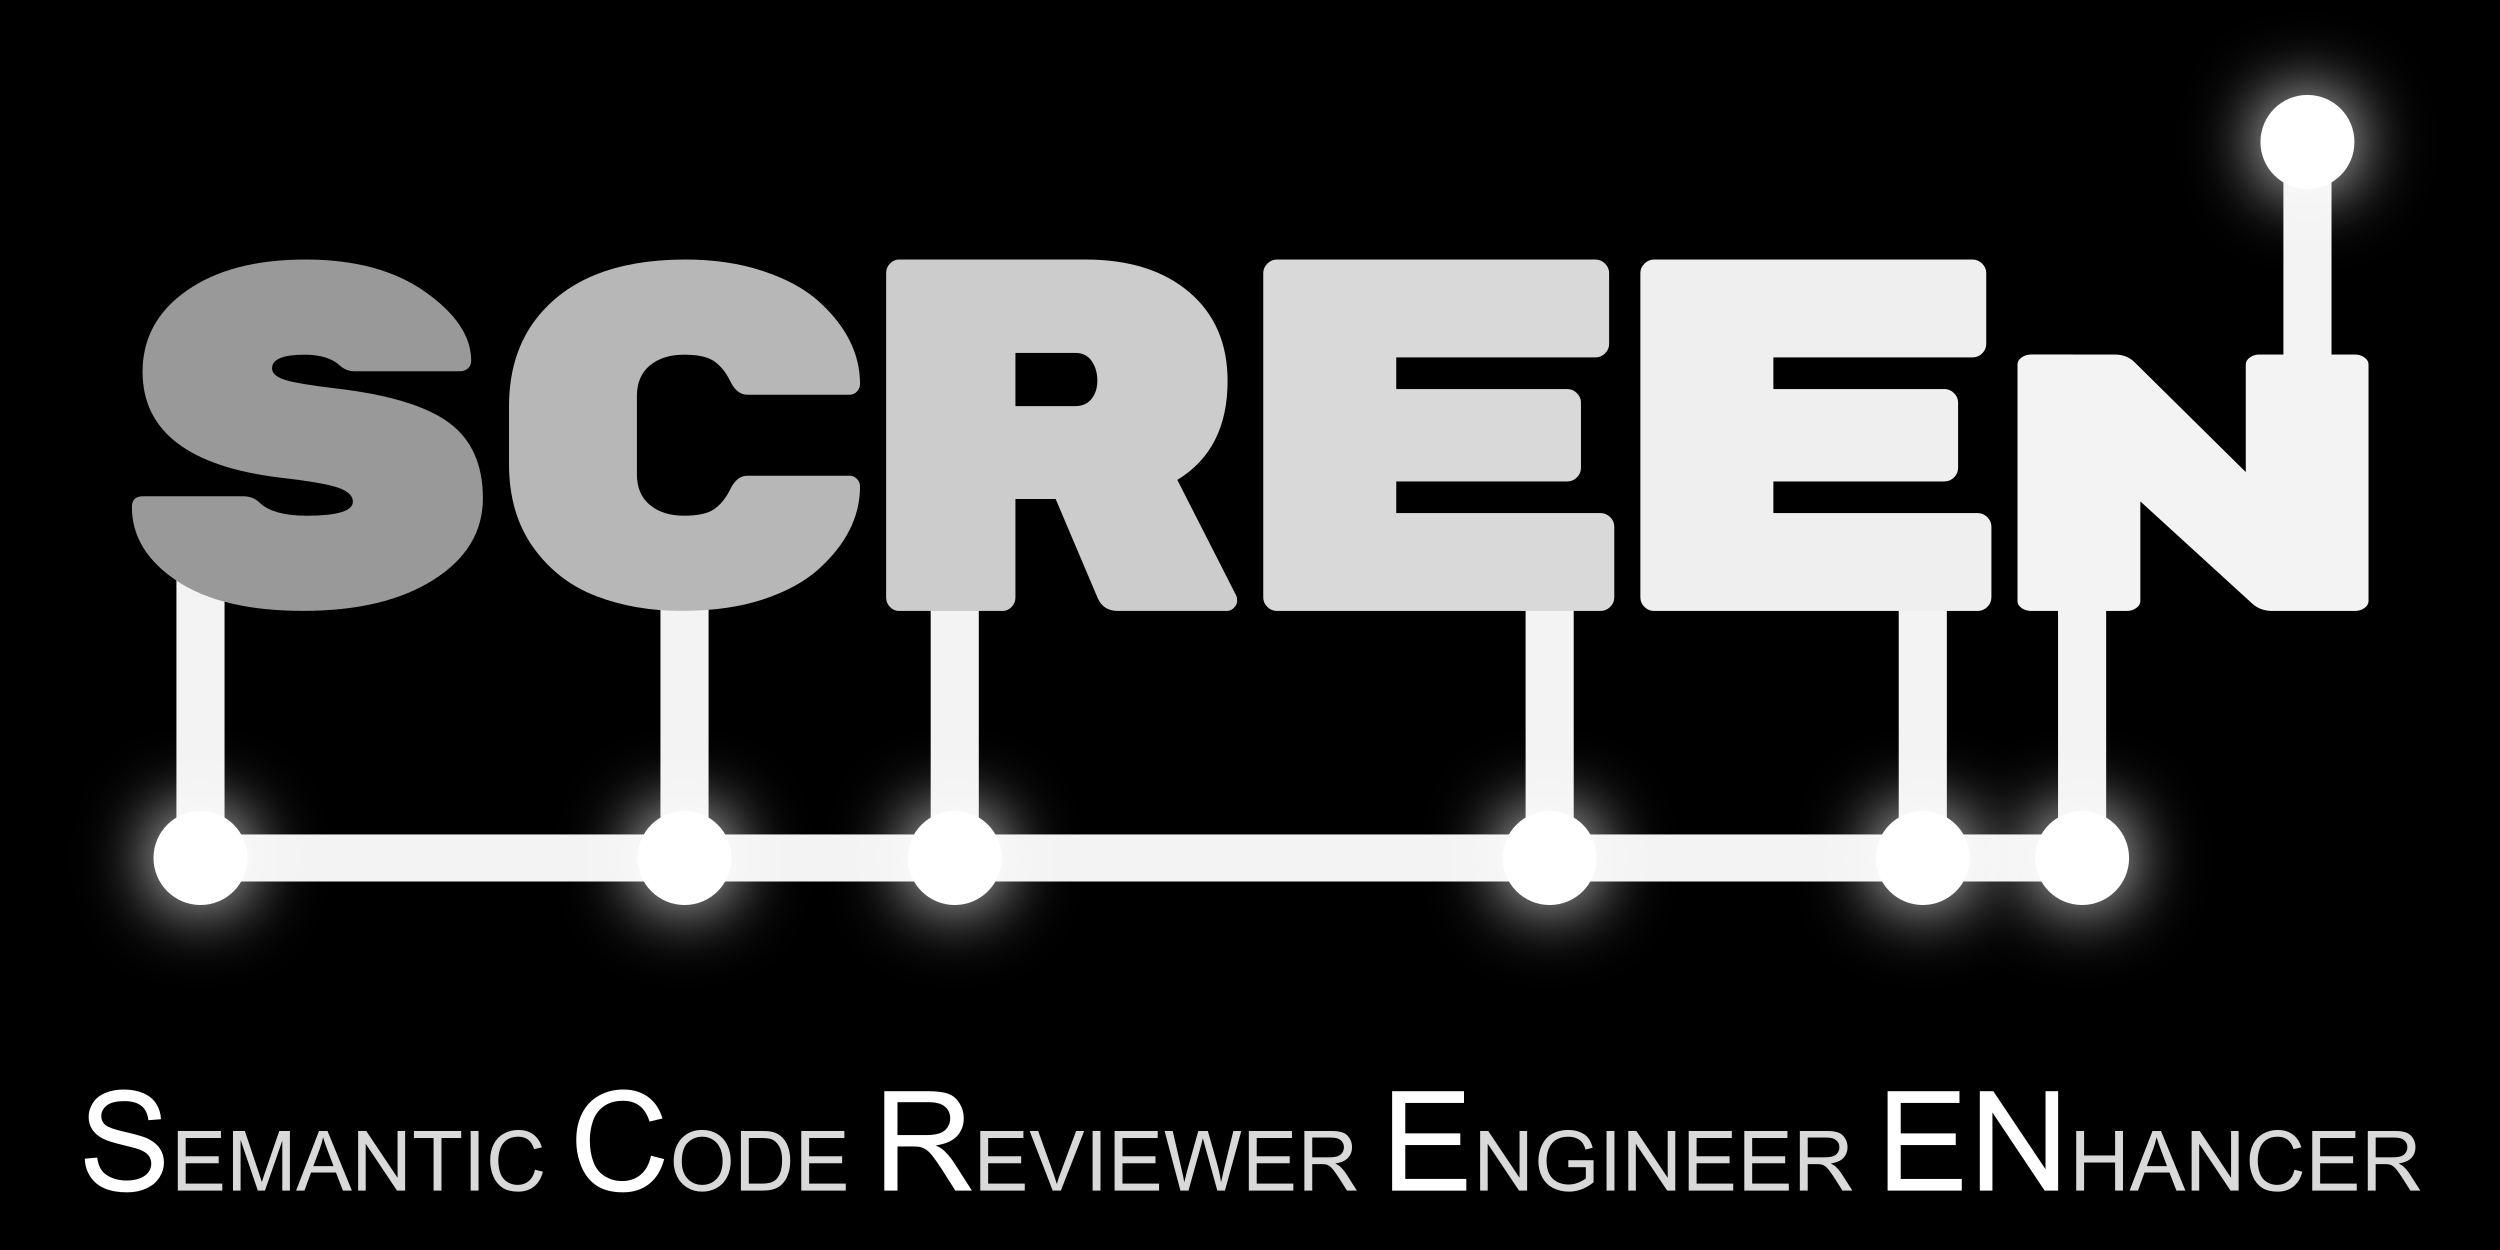
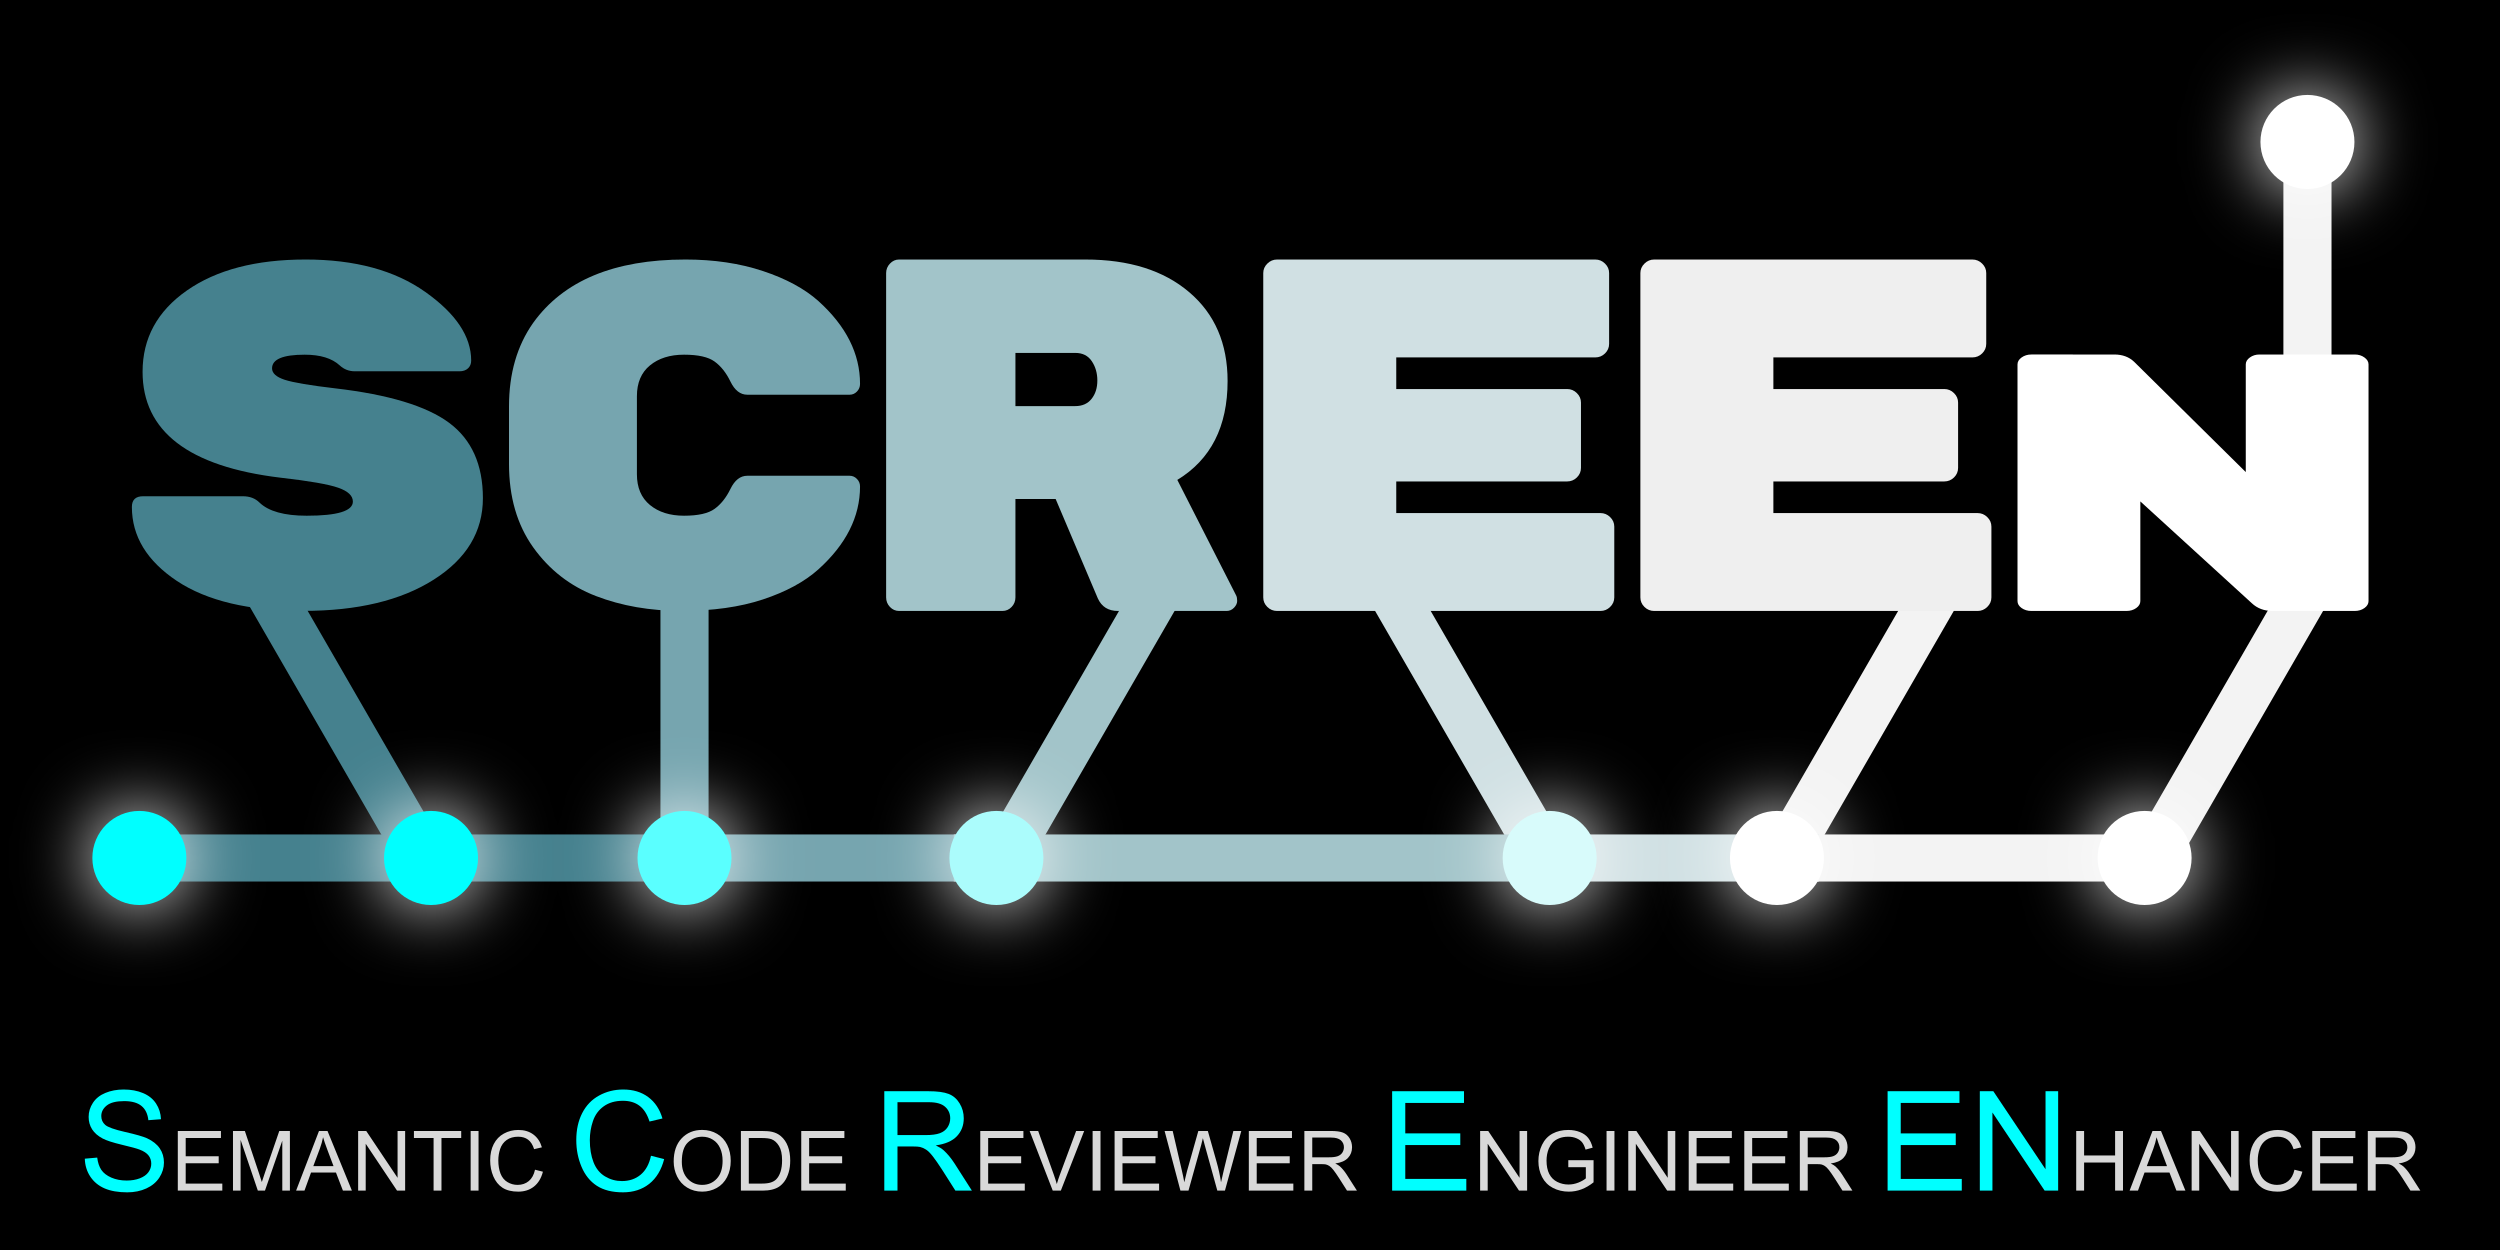
<svg xmlns="http://www.w3.org/2000/svg" xmlns:xlink="http://www.w3.org/1999/xlink" version="1.1" viewBox="0.0 0.0 960.0 480.0" fill="none" stroke="none" stroke-linecap="square" stroke-miterlimit="10">
  <clipPath id="p.0">
    <path d="m0 0l960.0 0l0 480.0l-960.0 0l0 -480.0z" clip-rule="nonzero" />
  </clipPath>
  <g clip-path="url(#p.0)">
    <path fill="#000000" fill-opacity="0.0" d="m0 0l960.0 0l0 480.0l-960.0 0z" fill-rule="evenodd" />
    <path fill="#000000" d="m0 0l960.0 0l0 480.0l-960.0 0z" fill-rule="evenodd" />
-     <path fill="#ffffff" d="m32.566 444.934l4.766 -0.422q0.344 2.875 1.578 4.719q1.234 1.828 3.844 2.969q2.609 1.125 5.859 1.125q2.891 0 5.094 -0.859q2.219 -0.859 3.297 -2.359q1.078 -1.5 1.078 -3.266q0 -1.797 -1.047 -3.141q-1.031 -1.344 -3.422 -2.25q-1.531 -0.609 -6.797 -1.859q-5.266 -1.266 -7.375 -2.391q-2.734 -1.438 -4.078 -3.547q-1.328 -2.125 -1.328 -4.75q0 -2.891 1.641 -5.406q1.641 -2.516 4.781 -3.812q3.156 -1.312 7.016 -1.312q4.234 0 7.469 1.375q3.25 1.359 4.984 4.016q1.75 2.656 1.891 6.016l-4.844 0.375q-0.391 -3.625 -2.641 -5.469q-2.25 -1.859 -6.656 -1.859q-4.578 0 -6.688 1.688q-2.094 1.672 -2.094 4.047q0 2.047 1.484 3.375q1.469 1.328 7.625 2.734q6.156 1.391 8.453 2.422q3.328 1.547 4.906 3.906q1.594 2.344 1.594 5.422q0 3.047 -1.75 5.75q-1.734 2.688 -5.0 4.188q-3.266 1.5 -7.359 1.5q-5.188 0 -8.688 -1.516q-3.5 -1.516 -5.5 -4.547q-1.984 -3.031 -2.094 -6.859z" fill-rule="nonzero" />
+     <path fill="#00ffff" d="m32.566 444.934l4.766 -0.422q0.344 2.875 1.578 4.719q1.234 1.828 3.844 2.969q2.609 1.125 5.859 1.125q2.891 0 5.094 -0.859q2.219 -0.859 3.297 -2.359q1.078 -1.5 1.078 -3.266q0 -1.797 -1.047 -3.141q-1.031 -1.344 -3.422 -2.25q-1.531 -0.609 -6.797 -1.859q-5.266 -1.266 -7.375 -2.391q-2.734 -1.438 -4.078 -3.547q-1.328 -2.125 -1.328 -4.75q0 -2.891 1.641 -5.406q1.641 -2.516 4.781 -3.812q3.156 -1.312 7.016 -1.312q4.234 0 7.469 1.375q3.25 1.359 4.984 4.016q1.75 2.656 1.891 6.016l-4.844 0.375q-0.391 -3.625 -2.641 -5.469q-2.25 -1.859 -6.656 -1.859q-4.578 0 -6.688 1.688q-2.094 1.672 -2.094 4.047q0 2.047 1.484 3.375q1.469 1.328 7.625 2.734q6.156 1.391 8.453 2.422q3.328 1.547 4.906 3.906q1.594 2.344 1.594 5.422q0 3.047 -1.75 5.75q-1.734 2.688 -5.0 4.188q-3.266 1.5 -7.359 1.5q-5.188 0 -8.688 -1.516q-3.5 -1.516 -5.5 -4.547q-1.984 -3.031 -2.094 -6.859z" fill-rule="nonzero" />
    <path fill="#d9d9d9" d="m68.276 457.2l0 -22.906l16.562 0l0 2.703l-13.531 0l0 7.016l12.672 0l0 2.688l-12.672 0l0 7.797l14.062 0l0 2.703l-17.094 0zm21.188 0l0 -22.906l4.562 0l5.422 16.219q0.75 2.266 1.094 3.391q0.391 -1.25 1.219 -3.672l5.484 -15.938l4.078 0l0 22.906l-2.922 0l0 -19.172l-6.656 19.172l-2.734 0l-6.625 -19.5l0 19.5l-2.922 0zm24.234 0l8.797 -22.906l3.266 0l9.375 22.906l-3.453 0l-2.672 -6.938l-9.578 0l-2.516 6.938l-3.219 0zm6.609 -9.406l7.766 0l-2.391 -6.344q-1.094 -2.891 -1.625 -4.75q-0.438 2.203 -1.234 4.375l-2.516 6.719zm17.219 9.406l0 -22.906l3.109 0l12.031 17.984l0 -17.984l2.906 0l0 22.906l-3.109 0l-12.031 -18.0l0 18.0l-2.906 0zm28.969 0l0 -20.203l-7.547 0l0 -2.703l18.156 0l0 2.703l-7.578 0l0 20.203l-3.031 0zm14.234 0l0 -22.906l3.031 0l0 22.906l-3.031 0zm24.719 -8.031l3.031 0.766q-0.953 3.734 -3.438 5.703q-2.469 1.953 -6.047 1.953q-3.703 0 -6.031 -1.5q-2.312 -1.516 -3.531 -4.375q-1.203 -2.859 -1.203 -6.141q0 -3.578 1.359 -6.234q1.375 -2.672 3.891 -4.047q2.531 -1.391 5.562 -1.391q3.438 0 5.781 1.75q2.344 1.75 3.266 4.922l-2.984 0.703q-0.797 -2.5 -2.312 -3.641q-1.516 -1.141 -3.812 -1.141q-2.641 0 -4.422 1.266q-1.766 1.266 -2.484 3.406q-0.719 2.125 -0.719 4.391q0 2.922 0.844 5.109q0.859 2.172 2.656 3.25q1.797 1.078 3.891 1.078q2.547 0 4.312 -1.469q1.766 -1.469 2.391 -4.359z" fill-rule="nonzero" />
-     <path fill="#ffffff" d="m249.979 443.809l5.062 1.281q-1.594 6.219 -5.719 9.5q-4.125 3.266 -10.094 3.266q-6.172 0 -10.047 -2.516q-3.859 -2.516 -5.875 -7.281q-2.016 -4.766 -2.016 -10.234q0 -5.969 2.281 -10.406q2.281 -4.438 6.484 -6.734q4.203 -2.312 9.25 -2.312q5.734 0 9.641 2.922q3.906 2.922 5.438 8.203l-4.969 1.172q-1.328 -4.172 -3.859 -6.062q-2.516 -1.906 -6.344 -1.906q-4.406 0 -7.359 2.109q-2.953 2.109 -4.156 5.672q-1.203 3.547 -1.203 7.312q0 4.875 1.422 8.516q1.422 3.625 4.406 5.422q3.0 1.797 6.5 1.797q4.234 0 7.172 -2.438q2.953 -2.453 3.984 -7.281z" fill-rule="nonzero" />
+     <path fill="#00ffff" d="m249.979 443.809l5.062 1.281q-1.594 6.219 -5.719 9.5q-4.125 3.266 -10.094 3.266q-6.172 0 -10.047 -2.516q-3.859 -2.516 -5.875 -7.281q-2.016 -4.766 -2.016 -10.234q0 -5.969 2.281 -10.406q2.281 -4.438 6.484 -6.734q4.203 -2.312 9.25 -2.312q5.734 0 9.641 2.922q3.906 2.922 5.438 8.203l-4.969 1.172q-1.328 -4.172 -3.859 -6.062q-2.516 -1.906 -6.344 -1.906q-4.406 0 -7.359 2.109q-2.953 2.109 -4.156 5.672q-1.203 3.547 -1.203 7.312q0 4.875 1.422 8.516q1.422 3.625 4.406 5.422q3.0 1.797 6.5 1.797q4.234 0 7.172 -2.438q2.953 -2.453 3.984 -7.281z" fill-rule="nonzero" />
    <path fill="#d9d9d9" d="m258.694 446.044q0 -5.703 3.062 -8.922q3.062 -3.234 7.906 -3.234q3.172 0 5.719 1.516q2.547 1.516 3.875 4.234q1.344 2.703 1.344 6.141q0 3.484 -1.406 6.234q-1.406 2.75 -3.984 4.172q-2.578 1.406 -5.562 1.406q-3.234 0 -5.781 -1.562q-2.547 -1.562 -3.859 -4.266q-1.312 -2.703 -1.312 -5.719zm3.125 0.047q0 4.141 2.219 6.531q2.234 2.375 5.594 2.375q3.422 0 5.625 -2.406q2.219 -2.406 2.219 -6.828q0 -2.797 -0.953 -4.875q-0.938 -2.094 -2.766 -3.234q-1.812 -1.156 -4.078 -1.156q-3.219 0 -5.547 2.219q-2.312 2.203 -2.312 7.375zm22.688 11.109l0 -22.906l7.891 0q2.672 0 4.078 0.328q1.969 0.453 3.359 1.641q1.812 1.531 2.703 3.922q0.906 2.375 0.906 5.438q0 2.609 -0.609 4.625q-0.609 2.016 -1.562 3.344q-0.953 1.312 -2.094 2.078q-1.125 0.75 -2.734 1.141q-1.594 0.391 -3.672 0.391l-8.266 0zm3.031 -2.703l4.891 0q2.266 0 3.547 -0.422q1.297 -0.422 2.062 -1.188q1.078 -1.078 1.672 -2.891q0.609 -1.828 0.609 -4.422q0 -3.594 -1.188 -5.516q-1.172 -1.938 -2.859 -2.594q-1.219 -0.469 -3.922 -0.469l-4.812 0l0 17.5zm20.141 2.703l0 -22.906l16.562 0l0 2.703l-13.531 0l0 7.016l12.672 0l0 2.688l-12.672 0l0 7.797l14.062 0l0 2.703l-17.094 0z" fill-rule="nonzero" />
-     <path fill="#ffffff" d="m339.569 457.2l0 -38.172l16.938 0q5.094 0 7.75 1.031q2.656 1.031 4.234 3.641q1.594 2.594 1.594 5.75q0 4.047 -2.625 6.844q-2.625 2.781 -8.125 3.531q2.016 0.969 3.047 1.906q2.219 2.031 4.188 5.078l6.641 10.391l-6.344 0l-5.047 -7.938q-2.219 -3.438 -3.656 -5.266q-1.422 -1.828 -2.562 -2.547q-1.125 -0.734 -2.297 -1.016q-0.859 -0.188 -2.812 -0.188l-5.859 0l0 16.953l-5.062 0zm5.062 -21.328l10.859 0q3.453 0 5.406 -0.719q1.953 -0.719 2.969 -2.281q1.016 -1.578 1.016 -3.422q0 -2.719 -1.969 -4.453q-1.953 -1.75 -6.203 -1.75l-12.078 0l0 12.625z" fill-rule="nonzero" />
+     <path fill="#00ffff" d="m339.569 457.2l0 -38.172l16.938 0q5.094 0 7.75 1.031q2.656 1.031 4.234 3.641q1.594 2.594 1.594 5.75q0 4.047 -2.625 6.844q-2.625 2.781 -8.125 3.531q2.016 0.969 3.047 1.906q2.219 2.031 4.188 5.078l6.641 10.391l-6.344 0l-5.047 -7.938q-2.219 -3.438 -3.656 -5.266q-1.422 -1.828 -2.562 -2.547q-1.125 -0.734 -2.297 -1.016q-0.859 -0.188 -2.812 -0.188l-5.859 0l0 16.953l-5.062 0zm5.062 -21.328l10.859 0q3.453 0 5.406 -0.719q1.953 -0.719 2.969 -2.281q1.016 -1.578 1.016 -3.422q0 -2.719 -1.969 -4.453q-1.953 -1.75 -6.203 -1.75l-12.078 0l0 12.625z" fill-rule="nonzero" />
    <path fill="#d9d9d9" d="m376.424 457.2l0 -22.906l16.562 0l0 2.703l-13.531 0l0 7.016l12.672 0l0 2.688l-12.672 0l0 7.797l14.062 0l0 2.703l-17.094 0zm27.828 0l-8.875 -22.906l3.281 0l5.953 16.641q0.719 2.0 1.203 3.75q0.531 -1.875 1.234 -3.75l6.188 -16.641l3.094 0l-8.969 22.906l-3.109 0zm15.312 0l0 -22.906l3.031 0l0 22.906l-3.031 0zm8.438 0l0 -22.906l16.562 0l0 2.703l-13.531 0l0 7.016l12.672 0l0 2.688l-12.672 0l0 7.797l14.062 0l0 2.703l-17.094 0zm25.281 0l-6.078 -22.906l3.109 0l3.484 15.016q0.562 2.359 0.969 4.688q0.875 -3.672 1.031 -4.234l4.359 -15.469l3.656 0l3.281 11.594q1.234 4.312 1.781 8.109q0.438 -2.172 1.141 -4.984l3.594 -14.719l3.047 0l-6.281 22.906l-2.922 0l-4.828 -17.453q-0.609 -2.188 -0.719 -2.688q-0.359 1.578 -0.672 2.688l-4.859 17.453l-3.094 0zm26.266 0l0 -22.906l16.562 0l0 2.703l-13.531 0l0 7.016l12.672 0l0 2.688l-12.672 0l0 7.797l14.062 0l0 2.703l-17.094 0zm21.328 0l0 -22.906l10.156 0q3.062 0 4.656 0.625q1.594 0.609 2.547 2.172q0.953 1.562 0.953 3.453q0 2.438 -1.578 4.109q-1.578 1.672 -4.875 2.125q1.203 0.578 1.828 1.141q1.328 1.219 2.516 3.047l3.984 6.234l-3.812 0l-3.031 -4.766q-1.328 -2.062 -2.188 -3.156q-0.859 -1.094 -1.547 -1.531q-0.672 -0.438 -1.375 -0.609q-0.516 -0.109 -1.688 -0.109l-3.516 0l0 10.172l-3.031 0zm3.031 -12.797l6.516 0q2.078 0 3.25 -0.422q1.172 -0.438 1.781 -1.375q0.609 -0.953 0.609 -2.062q0 -1.625 -1.188 -2.672q-1.172 -1.047 -3.719 -1.047l-7.25 0l0 7.578z" fill-rule="nonzero" />
-     <path fill="#ffffff" d="m534.581 457.2l0 -38.172l27.594 0l0 4.5l-22.547 0l0 11.688l21.125 0l0 4.484l-21.125 0l0 13.0l23.438 0l0 4.5l-28.484 0z" fill-rule="nonzero" />
+     <path fill="#00ffff" d="m534.581 457.2l0 -38.172l27.594 0l0 4.5l-22.547 0l0 11.688l21.125 0l0 4.484l-21.125 0l0 13.0l23.438 0l0 4.5l-28.484 0z" fill-rule="nonzero" />
    <path fill="#d9d9d9" d="m568.369 457.2l0 -22.906l3.109 0l12.031 17.984l0 -17.984l2.906 0l0 22.906l-3.109 0l-12.031 -18.0l0 18.0l-2.906 0zm33.859 -8.984l0 -2.688l9.703 -0.016l0 8.5q-2.234 1.781 -4.609 2.688q-2.375 0.891 -4.875 0.891q-3.375 0 -6.141 -1.438q-2.75 -1.453 -4.156 -4.188q-1.406 -2.734 -1.406 -6.109q0 -3.344 1.391 -6.234q1.406 -2.906 4.031 -4.312q2.625 -1.406 6.047 -1.406q2.484 0 4.484 0.812q2.016 0.797 3.156 2.234q1.141 1.438 1.734 3.75l-2.734 0.75q-0.516 -1.75 -1.281 -2.75q-0.766 -1.0 -2.188 -1.594q-1.422 -0.609 -3.156 -0.609q-2.078 0 -3.594 0.641q-1.516 0.625 -2.453 1.656q-0.922 1.031 -1.438 2.266q-0.875 2.125 -0.875 4.609q0 3.062 1.047 5.125q1.062 2.062 3.078 3.062q2.016 1.0 4.281 1.0q1.969 0 3.844 -0.75q1.875 -0.766 2.844 -1.625l0 -4.266l-6.734 0zm14.688 8.984l0 -22.906l3.031 0l0 22.906l-3.031 0zm8.344 0l0 -22.906l3.109 0l12.031 17.984l0 -17.984l2.906 0l0 22.906l-3.109 0l-12.031 -18.0l0 18.0l-2.906 0zm23.203 0l0 -22.906l16.562 0l0 2.703l-13.531 0l0 7.016l12.672 0l0 2.688l-12.672 0l0 7.797l14.062 0l0 2.703l-17.094 0zm21.344 0l0 -22.906l16.562 0l0 2.703l-13.531 0l0 7.016l12.672 0l0 2.688l-12.672 0l0 7.797l14.062 0l0 2.703l-17.094 0zm21.328 0l0 -22.906l10.156 0q3.062 0 4.656 0.625q1.594 0.609 2.547 2.172q0.953 1.562 0.953 3.453q0 2.438 -1.578 4.109q-1.578 1.672 -4.875 2.125q1.203 0.578 1.828 1.141q1.328 1.219 2.516 3.047l3.984 6.234l-3.812 0l-3.031 -4.766q-1.328 -2.062 -2.188 -3.156q-0.859 -1.094 -1.547 -1.531q-0.672 -0.438 -1.375 -0.609q-0.516 -0.109 -1.688 -0.109l-3.516 0l0 10.172l-3.031 0zm3.031 -12.797l6.516 0q2.078 0 3.25 -0.422q1.172 -0.438 1.781 -1.375q0.609 -0.953 0.609 -2.062q0 -1.625 -1.188 -2.672q-1.172 -1.047 -3.719 -1.047l-7.25 0l0 7.578z" fill-rule="nonzero" />
-     <path fill="#ffffff" d="m724.837 457.2l0 -38.172l27.594 0l0 4.5l-22.547 0l0 11.688l21.125 0l0 4.484l-21.125 0l0 13.0l23.438 0l0 4.5l-28.484 0zm35.413 0l0 -38.172l5.188 0l20.047 29.969l0 -29.969l4.844 0l0 38.172l-5.188 0l-20.047 -30.0l0 30.0l-4.844 0z" fill-rule="nonzero" />
+     <path fill="#00ffff" d="m724.837 457.2l0 -38.172l27.594 0l0 4.5l-22.547 0l0 11.688l21.125 0l0 4.484l-21.125 0l0 13.0l23.438 0l0 4.5l-28.484 0zm35.413 0l0 -38.172l5.188 0l20.047 29.969l0 -29.969l4.844 0l0 38.172l-5.188 0l-20.047 -30.0l0 30.0l-4.844 0z" fill-rule="nonzero" />
    <path fill="#d9d9d9" d="m797.263 457.2l0 -22.906l3.031 0l0 9.406l11.906 0l0 -9.406l3.031 0l0 22.906l-3.031 0l0 -10.797l-11.906 0l0 10.797l-3.031 0zm20.5 0l8.797 -22.906l3.266 0l9.375 22.906l-3.453 0l-2.672 -6.938l-9.578 0l-2.516 6.938l-3.219 0zm6.609 -9.406l7.766 0l-2.391 -6.344q-1.094 -2.891 -1.625 -4.75q-0.438 2.203 -1.234 4.375l-2.516 6.719zm17.219 9.406l0 -22.906l3.109 0l12.031 17.984l0 -17.984l2.906 0l0 22.906l-3.109 0l-12.031 -18.0l0 18.0l-2.906 0zm39.484 -8.031l3.031 0.766q-0.953 3.734 -3.438 5.703q-2.469 1.953 -6.047 1.953q-3.703 0 -6.031 -1.5q-2.312 -1.516 -3.531 -4.375q-1.203 -2.859 -1.203 -6.141q0 -3.578 1.359 -6.234q1.375 -2.672 3.891 -4.047q2.531 -1.391 5.562 -1.391q3.438 0 5.781 1.75q2.344 1.75 3.266 4.922l-2.984 0.703q-0.797 -2.5 -2.312 -3.641q-1.516 -1.141 -3.812 -1.141q-2.641 0 -4.422 1.266q-1.766 1.266 -2.484 3.406q-0.719 2.125 -0.719 4.391q0 2.922 0.844 5.109q0.859 2.172 2.656 3.25q1.797 1.078 3.891 1.078q2.547 0 4.312 -1.469q1.766 -1.469 2.391 -4.359zm6.828 8.031l0 -22.906l16.562 0l0 2.703l-13.531 0l0 7.016l12.672 0l0 2.688l-12.672 0l0 7.797l14.062 0l0 2.703l-17.094 0zm21.328 0l0 -22.906l10.156 0q3.062 0 4.656 0.625q1.594 0.609 2.547 2.172q0.953 1.562 0.953 3.453q0 2.438 -1.578 4.109q-1.578 1.672 -4.875 2.125q1.203 0.578 1.828 1.141q1.328 1.219 2.516 3.047l3.984 6.234l-3.812 0l-3.031 -4.766q-1.328 -2.062 -2.188 -3.156q-0.859 -1.094 -1.547 -1.531q-0.672 -0.438 -1.375 -0.609q-0.516 -0.109 -1.688 -0.109l-3.516 0l0 10.172l-3.031 0zm3.031 -12.797l6.516 0q2.078 0 3.25 -0.422q1.172 -0.438 1.781 -1.375q0.609 -0.953 0.609 -2.062q0 -1.625 -1.188 -2.672q-1.172 -1.047 -3.719 -1.047l-7.25 0l0 7.578z" fill-rule="nonzero" />
-     <path fill="#f3f3f3" d="m67.751 320.428l741.026 0l0 18.066l-741.026 0z" fill-rule="evenodd" />
-     <path fill="#f3f3f3" d="m67.748 206.667l18.478 0l0 123.968l-18.478 0z" fill-rule="evenodd" />
-     <path fill="#f3f3f3" d="m253.614 206.666l18.478 0l0 123.968l-18.478 0z" fill-rule="evenodd" />
-     <path fill="#f3f3f3" d="m357.383 206.666l18.478 0l0 123.968l-18.478 0z" fill-rule="evenodd" />
-     <path fill="#f3f3f3" d="m585.831 206.666l18.478 0l0 123.968l-18.478 0z" fill-rule="evenodd" />
-     <path fill="#f3f3f3" d="m729.11 206.666l18.478 0l0 123.968l-18.478 0z" fill-rule="evenodd" />
-     <path fill="#f3f3f3" d="m790.287 206.666l18.478 0l0 123.968l-18.478 0z" fill-rule="evenodd" />
+     <path fill="#45818e" d="m50.643 320.428l211.622 0l0 18.079l-211.622 0z" fill-rule="evenodd" />
+     <path fill="#45818e" d="m83.551 211.591l16.0 -9.228l73.354 127.055l-16.0 9.228z" fill-rule="evenodd" />
+     <path fill="#76a5af" d="m253.614 206.666l18.478 0l0 123.968l-18.478 0z" fill-rule="evenodd" />
+     <path fill="#a2c4c9" d="m442.635 212.188l16.0 9.26l-61.984 107.37l-16.0 -9.26z" fill-rule="evenodd" />
+     <path fill="#d0e0e3" d="m521.492 223.264l16.0 -9.26l61.984 107.37l-16.0 9.26z" fill-rule="evenodd" />
+     <path fill="#f3f3f3" d="m738.943 217.183l16.0 9.291l-61.984 107.37l-16.0 -9.291z" fill-rule="evenodd" />
+     <path fill="#f3f3f3" d="m880.774 217.232l16.0 9.228l-61.984 107.339l-16.0 -9.228z" fill-rule="evenodd" />
+     <path fill="#f3f3f3" d="m876.823 51.735l18.478 0l0 170.338l-18.478 0z" fill-rule="evenodd" />
    <g filter="url(#shadowFilter-p.1)">
      <use xlink:href="#p.1" transform="" />
    </g>
    <defs>
      <filter id="shadowFilter-p.1" filterUnits="userSpaceOnUse">
        <feGaussianBlur in="SourceAlpha" stdDeviation="13.889" result="blur" />
        <feComponentTransfer in="blur" color-interpolation-filters="sRGB">
          <feFuncR type="linear" slope="0" intercept="1.0" />
          <feFuncG type="linear" slope="0" intercept="1.0" />
          <feFuncB type="linear" slope="0" intercept="1.0" />
          <feFuncA type="linear" slope="1.0" intercept="0" />
        </feComponentTransfer>
      </filter>
    </defs>
    <g id="p.1">
-       <path fill="#ffffff" d="m58.943 329.461c0 -9.977 8.079 -18.066 18.044 -18.066c4.786 0 9.375 1.903 12.759 5.291c3.384 3.388 5.285 7.983 5.285 12.774c0 9.977 -8.079 18.066 -18.044 18.066c-9.965 0 -18.044 -8.088 -18.044 -18.066z" fill-rule="evenodd" />
+       <path fill="#ffffff" d="m868.016 54.519c0 -9.977 8.079 -18.066 18.044 -18.066c4.786 0 9.375 1.903 12.759 5.291c3.384 3.388 5.285 7.983 5.285 12.774c0 9.977 -8.079 18.066 -18.044 18.066c-9.965 0 -18.044 -8.088 -18.044 -18.066z" fill-rule="evenodd" />
    </g>
+     <path fill="#45818e" d="m117.278 99.656c-19.007 0 -34.18 3.966 -45.519 11.897c-11.339 7.931 -17.009 18.334 -17.009 31.207c0 22.859 17.638 36.413 52.913 40.664c11.096 1.261 18.51 2.552 22.242 3.874c3.732 1.302 5.599 3.071 5.599 5.308c0 3.62 -5.913 5.43 -17.739 5.43c-8.601 0 -14.646 -1.688 -18.135 -5.064c-1.623 -1.607 -3.743 -2.41 -6.359 -2.41l-38.338 0c-2.86 0 -4.29 1.373 -4.29 4.118c0 11.246 5.761 20.713 17.283 28.401c11.542 7.667 27.719 11.501 48.531 11.501c20.812 0 37.507 -3.996 50.083 -11.989c12.597 -7.992 18.895 -18.425 18.895 -31.299c0 -12.873 -4.331 -22.523 -12.992 -28.95c-8.662 -6.426 -23.216 -10.829 -43.663 -13.209c-9.716 -1.139 -16.197 -2.237 -19.443 -3.295c-3.246 -1.058 -4.868 -2.522 -4.868 -4.393c0 -3.498 4.179 -5.247 12.536 -5.247c5.984 0 10.467 1.373 13.449 4.118c1.623 1.505 3.56 2.257 5.812 2.257l40.194 0c1.359 0 2.444 -0.376 3.256 -1.129c0.811 -0.752 1.217 -1.749 1.217 -2.99c0 -9.253 -5.862 -18.029 -17.587 -26.326c-11.704 -8.318 -27.06 -12.477 -46.067 -12.477z" fill-rule="evenodd" />
+     <path fill="#76a5af" d="m263.137 99.655c-27.297 0 -46.768 8.114 -58.413 24.343c-6.178 8.765 -9.267 19.452 -9.267 32.061l0 22.116c0 12.629 3.089 23.286 9.267 31.97c6.198 8.684 14.231 14.927 24.099 18.73c9.888 3.803 20.833 5.705 32.833 5.705c12.02 0 22.451 -1.464 31.294 -4.393c8.862 -2.929 15.958 -6.772 21.287 -11.531c10.678 -9.619 16.017 -20.235 16.017 -31.848c0 -1.139 -0.395 -2.105 -1.184 -2.898c-0.789 -0.813 -1.727 -1.22 -2.813 -1.22l-39.287 0c-2.684 0 -4.846 1.688 -6.484 5.064c-1.638 3.356 -3.671 5.908 -6.099 7.657c-2.408 1.749 -6.316 2.623 -11.724 2.623c-5.388 0 -9.75 -1.373 -13.086 -4.118c-3.336 -2.745 -5.003 -6.681 -5.003 -11.806l0 -29.987c0 -5.125 1.668 -9.06 5.003 -11.806c3.336 -2.745 7.698 -4.118 13.086 -4.118c5.408 0 9.316 0.874 11.724 2.623c2.428 1.749 4.461 4.311 6.099 7.687c1.638 3.376 3.799 5.064 6.484 5.064l39.287 0c1.086 0 2.023 -0.407 2.813 -1.22c0.789 -0.813 1.184 -1.79 1.184 -2.929c0 -11.612 -5.339 -22.228 -16.017 -31.848c-5.329 -4.739 -12.425 -8.572 -21.287 -11.501c-8.842 -2.949 -18.78 -4.423 -29.813 -4.423z" fill-rule="evenodd" />
+     <path fill="#a2c4c9" d="m412.912 135.519c2.813 0 4.928 1.067 6.345 3.2c1.417 2.113 2.125 4.581 2.125 7.405c0 2.824 -0.738 5.167 -2.215 7.028c-1.477 1.862 -3.562 2.793 -6.255 2.793l-22.986 0l0 -20.426zm-67.67 -35.864c-1.357 0 -2.524 0.523 -3.502 1.569c-0.978 1.025 -1.467 2.238 -1.467 3.64l0 124.536c0 1.422 0.489 2.646 1.467 3.671c0.978 1.025 2.145 1.537 3.502 1.537l39.716 0c1.357 0 2.524 -0.512 3.502 -1.537c0.978 -1.025 1.467 -2.249 1.467 -3.671l0 -37.778l15.443 0l16.192 38.155c1.457 3.221 4.03 4.832 7.722 4.832l41.721 0c1.117 0 2.075 -0.418 2.873 -1.255c0.798 -0.837 1.197 -1.705 1.197 -2.604c0 -0.899 -0.13 -1.6 -0.389 -2.102l-22.596 -44.367c12.869 -7.823 19.304 -20.479 19.304 -37.966c0 -14.392 -4.908 -25.761 -14.725 -34.107c-9.797 -8.367 -23.095 -12.551 -39.895 -12.551z" fill-rule="evenodd" />
+     <path fill="#efefef" d="m635.213 99.656c-1.45 0 -2.697 0.523 -3.742 1.569c-1.045 1.025 -1.567 2.238 -1.567 3.64l0 124.536c0 1.422 0.522 2.646 1.567 3.671c1.045 1.025 2.292 1.537 3.742 1.537l124.177 0c1.428 0 2.665 -0.512 3.71 -1.537c1.066 -1.025 1.599 -2.249 1.599 -3.671l0 -27.173c0 -1.422 -0.533 -2.646 -1.599 -3.671c-1.045 -1.025 -2.281 -1.537 -3.71 -1.537l-78.414 0l0 -12.143l65.622 0c1.45 0 2.697 -0.512 3.742 -1.537c1.045 -1.025 1.567 -2.249 1.567 -3.671l0 -25.07c0 -1.402 -0.522 -2.615 -1.567 -3.64c-1.045 -1.046 -2.292 -1.569 -3.742 -1.569l-65.622 0l0 -12.143l76.431 0c1.45 0 2.697 -0.512 3.742 -1.537c1.045 -1.025 1.567 -2.249 1.567 -3.671l0 -27.173c0 -1.402 -0.522 -2.615 -1.567 -3.64c-1.045 -1.046 -2.292 -1.569 -3.742 -1.569z" fill-rule="evenodd" />
+     <path fill="#d0e0e3" d="m490.398 99.656c-1.45 0 -2.697 0.523 -3.742 1.569c-1.045 1.025 -1.567 2.238 -1.567 3.64l0 124.536c0 1.422 0.522 2.646 1.567 3.671c1.045 1.025 2.292 1.537 3.742 1.537l124.177 0c1.428 0 2.665 -0.512 3.71 -1.537c1.066 -1.025 1.599 -2.249 1.599 -3.671l0 -27.173c0 -1.422 -0.533 -2.646 -1.599 -3.671c-1.045 -1.025 -2.281 -1.537 -3.71 -1.537l-78.414 0l0 -12.143l65.622 0c1.45 0 2.697 -0.512 3.742 -1.537c1.045 -1.025 1.567 -2.249 1.567 -3.671l0 -25.07c0 -1.402 -0.522 -2.615 -1.567 -3.64c-1.045 -1.046 -2.292 -1.569 -3.742 -1.569l-65.622 0l0 -12.143l76.431 0c1.45 0 2.697 -0.512 3.742 -1.537c1.045 -1.025 1.567 -2.249 1.567 -3.671l0 -27.173c0 -1.402 -0.522 -2.615 -1.567 -3.64c-1.045 -1.046 -2.292 -1.569 -3.742 -1.569z" fill-rule="evenodd" />
+     <path fill="#ffffff" d="m780.03 136.127c-1.428 0 -2.676 0.382 -3.742 1.145c-1.045 0.748 -1.567 1.633 -1.567 2.656l0 90.877c0 1.038 0.522 1.931 1.567 2.679c1.066 0.748 2.313 1.122 3.742 1.122l36.552 0c1.45 0 2.697 -0.374 3.742 -1.122c1.045 -0.748 1.567 -1.641 1.567 -2.679l0 -38.26l42.821 39.108c2.111 1.969 4.733 2.954 7.867 2.954l31.628 0c1.45 0 2.697 -0.374 3.742 -1.122c1.045 -0.748 1.567 -1.641 1.567 -2.679l0 -90.877c0 -1.023 -0.522 -1.908 -1.567 -2.656c-1.045 -0.763 -2.292 -1.145 -3.742 -1.145l-36.553 0c-1.428 0 -2.665 0.382 -3.71 1.145c-1.045 0.748 -1.567 1.633 -1.567 2.656l0 41.352l-42.852 -42.336c-1.961 -1.878 -4.509 -2.816 -7.643 -2.816z" fill-rule="evenodd" />
+     <path fill="#76a5af" d="m262.247 320.428l112.0 0l0 18.079l-112.0 0z" fill-rule="evenodd" />
+     <path fill="#a2c4c9" d="m366.247 320.428l230.709 0l0 18.079l-230.709 0z" fill-rule="evenodd" />
+     <path fill="#d0e0e3" d="m596.955 320.428l101.575 0l0 18.079l-101.575 0z" fill-rule="evenodd" />
+     <path fill="#f3f3f3" d="m682.307 320.428l139.874 0l0 18.079l-139.874 0z" fill-rule="evenodd" />
    <g filter="url(#shadowFilter-p.2)">
      <use xlink:href="#p.2" transform="" />
    </g>
    <defs>
      <filter id="shadowFilter-p.2" filterUnits="userSpaceOnUse">
        <feGaussianBlur in="SourceAlpha" stdDeviation="13.889" result="blur" />
        <feComponentTransfer in="blur" color-interpolation-filters="sRGB">
          <feFuncR type="linear" slope="0" intercept="1.0" />
          <feFuncG type="linear" slope="0" intercept="1.0" />
          <feFuncB type="linear" slope="0" intercept="1.0" />
          <feFuncA type="linear" slope="1.0" intercept="0" />
        </feComponentTransfer>
      </filter>
    </defs>
    <g id="p.2">
-       <path fill="#ffffff" d="m244.806 329.461c0 -9.977 8.079 -18.066 18.044 -18.066c4.786 0 9.375 1.903 12.759 5.291c3.384 3.388 5.285 7.983 5.285 12.774c0 9.977 -8.079 18.066 -18.044 18.066c-9.965 0 -18.044 -8.088 -18.044 -18.066z" fill-rule="evenodd" />
+       <path fill="#00ffff" d="m147.471 329.459c0 -9.976 8.08 -18.063 18.047 -18.063c4.786 0 9.377 1.903 12.761 5.291c3.385 3.387 5.286 7.982 5.286 12.772c0 9.976 -8.08 18.063 -18.047 18.063c-9.967 0 -18.047 -8.087 -18.047 -18.063z" fill-rule="evenodd" />
    </g>
    <g filter="url(#shadowFilter-p.3)">
      <use xlink:href="#p.3" transform="" />
    </g>
    <defs>
      <filter id="shadowFilter-p.3" filterUnits="userSpaceOnUse">
        <feGaussianBlur in="SourceAlpha" stdDeviation="13.889" result="blur" />
        <feComponentTransfer in="blur" color-interpolation-filters="sRGB">
          <feFuncR type="linear" slope="0" intercept="1.0" />
          <feFuncG type="linear" slope="0" intercept="1.0" />
          <feFuncB type="linear" slope="0" intercept="1.0" />
          <feFuncA type="linear" slope="1.0" intercept="0" />
        </feComponentTransfer>
      </filter>
    </defs>
    <g id="p.3">
-       <path fill="#ffffff" d="m348.575 329.461c0 -9.977 8.079 -18.066 18.044 -18.066c4.786 0 9.375 1.903 12.759 5.291c3.384 3.388 5.285 7.983 5.285 12.774c0 9.977 -8.079 18.066 -18.044 18.066c-9.965 0 -18.044 -8.088 -18.044 -18.066z" fill-rule="evenodd" />
+       <path fill="#5affff" d="m244.806 329.461c0 -9.977 8.079 -18.066 18.044 -18.066c4.786 0 9.375 1.903 12.759 5.291c3.384 3.388 5.285 7.983 5.285 12.774c0 9.977 -8.079 18.066 -18.044 18.066c-9.965 0 -18.044 -8.088 -18.044 -18.066z" fill-rule="evenodd" />
    </g>
    <g filter="url(#shadowFilter-p.4)">
      <use xlink:href="#p.4" transform="" />
    </g>
    <defs>
      <filter id="shadowFilter-p.4" filterUnits="userSpaceOnUse">
        <feGaussianBlur in="SourceAlpha" stdDeviation="13.889" result="blur" />
        <feComponentTransfer in="blur" color-interpolation-filters="sRGB">
          <feFuncR type="linear" slope="0" intercept="1.0" />
          <feFuncG type="linear" slope="0" intercept="1.0" />
          <feFuncB type="linear" slope="0" intercept="1.0" />
          <feFuncA type="linear" slope="1.0" intercept="0" />
        </feComponentTransfer>
      </filter>
    </defs>
    <g id="p.4">
-       <path fill="#ffffff" d="m577.023 329.461c0 -9.977 8.079 -18.066 18.044 -18.066c4.786 0 9.375 1.903 12.759 5.291c3.384 3.388 5.285 7.983 5.285 12.774c0 9.977 -8.079 18.066 -18.044 18.066c-9.965 0 -18.044 -8.088 -18.044 -18.066z" fill-rule="evenodd" />
+       <path fill="#abfcfc" d="m364.575 329.459c0 -9.976 8.08 -18.063 18.047 -18.063c4.786 0 9.377 1.903 12.761 5.291c3.385 3.387 5.286 7.982 5.286 12.772c0 9.976 -8.08 18.063 -18.047 18.063c-9.967 0 -18.047 -8.087 -18.047 -18.063z" fill-rule="evenodd" />
    </g>
    <g filter="url(#shadowFilter-p.5)">
      <use xlink:href="#p.5" transform="" />
    </g>
    <defs>
      <filter id="shadowFilter-p.5" filterUnits="userSpaceOnUse">
        <feGaussianBlur in="SourceAlpha" stdDeviation="13.889" result="blur" />
        <feComponentTransfer in="blur" color-interpolation-filters="sRGB">
          <feFuncR type="linear" slope="0" intercept="1.0" />
          <feFuncG type="linear" slope="0" intercept="1.0" />
          <feFuncB type="linear" slope="0" intercept="1.0" />
          <feFuncA type="linear" slope="1.0" intercept="0" />
        </feComponentTransfer>
      </filter>
    </defs>
    <g id="p.5">
-       <path fill="#ffffff" d="m720.302 329.461c0 -9.977 8.079 -18.066 18.044 -18.066c4.786 0 9.375 1.903 12.759 5.291c3.384 3.388 5.285 7.983 5.285 12.774c0 9.977 -8.079 18.066 -18.044 18.066c-9.965 0 -18.044 -8.088 -18.044 -18.066z" fill-rule="evenodd" />
+       <path fill="#d8fbfb" d="m577.023 329.461c0 -9.977 8.079 -18.066 18.044 -18.066c4.786 0 9.375 1.903 12.759 5.291c3.384 3.388 5.285 7.983 5.285 12.774c0 9.977 -8.079 18.066 -18.044 18.066c-9.965 0 -18.044 -8.088 -18.044 -18.066z" fill-rule="evenodd" />
    </g>
    <g filter="url(#shadowFilter-p.6)">
      <use xlink:href="#p.6" transform="" />
    </g>
    <defs>
      <filter id="shadowFilter-p.6" filterUnits="userSpaceOnUse">
        <feGaussianBlur in="SourceAlpha" stdDeviation="13.889" result="blur" />
        <feComponentTransfer in="blur" color-interpolation-filters="sRGB">
          <feFuncR type="linear" slope="0" intercept="1.0" />
          <feFuncG type="linear" slope="0" intercept="1.0" />
          <feFuncB type="linear" slope="0" intercept="1.0" />
          <feFuncA type="linear" slope="1.0" intercept="0" />
        </feComponentTransfer>
      </filter>
    </defs>
    <g id="p.6">
-       <path fill="#ffffff" d="m781.478 329.461c0 -9.977 8.079 -18.066 18.044 -18.066c4.786 0 9.375 1.903 12.759 5.291c3.384 3.388 5.285 7.983 5.285 12.774c0 9.977 -8.079 18.066 -18.044 18.066c-9.965 0 -18.044 -8.088 -18.044 -18.066z" fill-rule="evenodd" />
+       <path fill="#ffffff" d="m664.302 329.459c0 -9.976 8.08 -18.063 18.047 -18.063c4.786 0 9.377 1.903 12.761 5.291c3.385 3.387 5.286 7.982 5.286 12.772c0 9.976 -8.08 18.063 -18.047 18.063c-9.967 0 -18.047 -8.087 -18.047 -18.063z" fill-rule="evenodd" />
    </g>
-     <path fill="#f3f3f3" d="m876.823 51.735l18.478 0l0 170.338l-18.478 0z" fill-rule="evenodd" />
    <g filter="url(#shadowFilter-p.7)">
      <use xlink:href="#p.7" transform="" />
    </g>
    <defs>
      <filter id="shadowFilter-p.7" filterUnits="userSpaceOnUse">
        <feGaussianBlur in="SourceAlpha" stdDeviation="13.889" result="blur" />
        <feComponentTransfer in="blur" color-interpolation-filters="sRGB">
          <feFuncR type="linear" slope="0" intercept="1.0" />
          <feFuncG type="linear" slope="0" intercept="1.0" />
          <feFuncB type="linear" slope="0" intercept="1.0" />
          <feFuncA type="linear" slope="1.0" intercept="0" />
        </feComponentTransfer>
      </filter>
    </defs>
    <g id="p.7">
-       <path fill="#ffffff" d="m868.016 54.519c0 -9.977 8.079 -18.066 18.044 -18.066c4.786 0 9.375 1.903 12.759 5.291c3.384 3.388 5.285 7.983 5.285 12.774c0 9.977 -8.079 18.066 -18.044 18.066c-9.965 0 -18.044 -8.088 -18.044 -18.066z" fill-rule="evenodd" />
+       <path fill="#ffffff" d="m805.478 329.459c0 -9.976 8.08 -18.063 18.047 -18.063c4.786 0 9.377 1.903 12.761 5.291c3.385 3.387 5.286 7.982 5.286 12.772c0 9.976 -8.08 18.063 -18.047 18.063c-9.967 0 -18.047 -8.087 -18.047 -18.063z" fill-rule="evenodd" />
    </g>
-     <path fill="#999999" d="m117.278 99.656c-19.007 0 -34.18 3.966 -45.519 11.897c-11.339 7.931 -17.009 18.334 -17.009 31.207c0 22.859 17.638 36.413 52.913 40.664c11.096 1.261 18.51 2.552 22.242 3.874c3.732 1.302 5.599 3.071 5.599 5.308c0 3.62 -5.913 5.43 -17.739 5.43c-8.601 0 -14.646 -1.688 -18.135 -5.064c-1.623 -1.607 -3.743 -2.41 -6.359 -2.41l-38.338 0c-2.86 0 -4.29 1.373 -4.29 4.118c0 11.246 5.761 20.713 17.283 28.401c11.542 7.667 27.719 11.501 48.531 11.501c20.812 0 37.507 -3.996 50.083 -11.989c12.597 -7.992 18.895 -18.425 18.895 -31.299c0 -12.873 -4.331 -22.523 -12.992 -28.95c-8.662 -6.426 -23.216 -10.829 -43.663 -13.209c-9.716 -1.139 -16.197 -2.237 -19.443 -3.295c-3.246 -1.058 -4.868 -2.522 -4.868 -4.393c0 -3.498 4.179 -5.247 12.536 -5.247c5.984 0 10.467 1.373 13.449 4.118c1.623 1.505 3.56 2.257 5.812 2.257l40.194 0c1.359 0 2.444 -0.376 3.256 -1.129c0.811 -0.752 1.217 -1.749 1.217 -2.99c0 -9.253 -5.862 -18.029 -17.587 -26.326c-11.704 -8.318 -27.06 -12.477 -46.067 -12.477z" fill-rule="evenodd" />
-     <path fill="#b7b7b7" d="m263.137 99.655c-27.297 0 -46.768 8.114 -58.413 24.343c-6.178 8.765 -9.267 19.452 -9.267 32.061l0 22.116c0 12.629 3.089 23.286 9.267 31.97c6.198 8.684 14.231 14.927 24.099 18.73c9.888 3.803 20.833 5.705 32.833 5.705c12.02 0 22.451 -1.464 31.294 -4.393c8.862 -2.929 15.958 -6.772 21.287 -11.531c10.678 -9.619 16.017 -20.235 16.017 -31.848c0 -1.139 -0.395 -2.105 -1.184 -2.898c-0.789 -0.813 -1.727 -1.22 -2.813 -1.22l-39.287 0c-2.684 0 -4.846 1.688 -6.484 5.064c-1.638 3.356 -3.671 5.908 -6.099 7.657c-2.408 1.749 -6.316 2.623 -11.724 2.623c-5.388 0 -9.75 -1.373 -13.086 -4.118c-3.336 -2.745 -5.003 -6.681 -5.003 -11.806l0 -29.987c0 -5.125 1.668 -9.06 5.003 -11.806c3.336 -2.745 7.698 -4.118 13.086 -4.118c5.408 0 9.316 0.874 11.724 2.623c2.428 1.749 4.461 4.311 6.099 7.687c1.638 3.376 3.799 5.064 6.484 5.064l39.287 0c1.086 0 2.023 -0.407 2.813 -1.22c0.789 -0.813 1.184 -1.79 1.184 -2.929c0 -11.612 -5.339 -22.228 -16.017 -31.848c-5.329 -4.739 -12.425 -8.572 -21.287 -11.501c-8.842 -2.949 -18.78 -4.423 -29.813 -4.423z" fill-rule="evenodd" />
-     <path fill="#cccccc" d="m412.912 135.519c2.813 0 4.928 1.067 6.345 3.2c1.417 2.113 2.125 4.581 2.125 7.405c0 2.824 -0.738 5.167 -2.215 7.028c-1.477 1.862 -3.562 2.793 -6.255 2.793l-22.986 0l0 -20.426zm-67.67 -35.864c-1.357 0 -2.524 0.523 -3.502 1.569c-0.978 1.025 -1.467 2.238 -1.467 3.64l0 124.536c0 1.422 0.489 2.646 1.467 3.671c0.978 1.025 2.145 1.537 3.502 1.537l39.716 0c1.357 0 2.524 -0.512 3.502 -1.537c0.978 -1.025 1.467 -2.249 1.467 -3.671l0 -37.778l15.443 0l16.192 38.155c1.457 3.221 4.03 4.832 7.722 4.832l41.721 0c1.117 0 2.075 -0.418 2.873 -1.255c0.798 -0.837 1.197 -1.705 1.197 -2.604c0 -0.899 -0.13 -1.6 -0.389 -2.102l-22.596 -44.367c12.869 -7.823 19.304 -20.479 19.304 -37.966c0 -14.392 -4.908 -25.761 -14.725 -34.107c-9.797 -8.367 -23.095 -12.551 -39.895 -12.551z" fill-rule="evenodd" />
-     <path fill="#efefef" d="m635.213 99.656c-1.45 0 -2.697 0.523 -3.742 1.569c-1.045 1.025 -1.567 2.238 -1.567 3.64l0 124.536c0 1.422 0.522 2.646 1.567 3.671c1.045 1.025 2.292 1.537 3.742 1.537l124.177 0c1.428 0 2.665 -0.512 3.71 -1.537c1.066 -1.025 1.599 -2.249 1.599 -3.671l0 -27.173c0 -1.422 -0.533 -2.646 -1.599 -3.671c-1.045 -1.025 -2.281 -1.537 -3.71 -1.537l-78.414 0l0 -12.143l65.622 0c1.45 0 2.697 -0.512 3.742 -1.537c1.045 -1.025 1.567 -2.249 1.567 -3.671l0 -25.07c0 -1.402 -0.522 -2.615 -1.567 -3.64c-1.045 -1.046 -2.292 -1.569 -3.742 -1.569l-65.622 0l0 -12.143l76.431 0c1.45 0 2.697 -0.512 3.742 -1.537c1.045 -1.025 1.567 -2.249 1.567 -3.671l0 -27.173c0 -1.402 -0.522 -2.615 -1.567 -3.64c-1.045 -1.046 -2.292 -1.569 -3.742 -1.569z" fill-rule="evenodd" />
-     <path fill="#d9d9d9" d="m490.398 99.656c-1.45 0 -2.697 0.523 -3.742 1.569c-1.045 1.025 -1.567 2.238 -1.567 3.64l0 124.536c0 1.422 0.522 2.646 1.567 3.671c1.045 1.025 2.292 1.537 3.742 1.537l124.177 0c1.428 0 2.665 -0.512 3.71 -1.537c1.066 -1.025 1.599 -2.249 1.599 -3.671l0 -27.173c0 -1.422 -0.533 -2.646 -1.599 -3.671c-1.045 -1.025 -2.281 -1.537 -3.71 -1.537l-78.414 0l0 -12.143l65.622 0c1.45 0 2.697 -0.512 3.742 -1.537c1.045 -1.025 1.567 -2.249 1.567 -3.671l0 -25.07c0 -1.402 -0.522 -2.615 -1.567 -3.64c-1.045 -1.046 -2.292 -1.569 -3.742 -1.569l-65.622 0l0 -12.143l76.431 0c1.45 0 2.697 -0.512 3.742 -1.537c1.045 -1.025 1.567 -2.249 1.567 -3.671l0 -27.173c0 -1.402 -0.522 -2.615 -1.567 -3.64c-1.045 -1.046 -2.292 -1.569 -3.742 -1.569z" fill-rule="evenodd" />
-     <path fill="#f3f3f3" d="m780.03 136.127c-1.428 0 -2.676 0.382 -3.742 1.145c-1.045 0.748 -1.567 1.633 -1.567 2.656l0 90.877c0 1.038 0.522 1.931 1.567 2.679c1.066 0.748 2.313 1.122 3.742 1.122l36.552 0c1.45 0 2.697 -0.374 3.742 -1.122c1.045 -0.748 1.567 -1.641 1.567 -2.679l0 -38.26l42.821 39.108c2.111 1.969 4.733 2.954 7.867 2.954l31.628 0c1.45 0 2.697 -0.374 3.742 -1.122c1.045 -0.748 1.567 -1.641 1.567 -2.679l0 -90.877c0 -1.023 -0.522 -1.908 -1.567 -2.656c-1.045 -0.763 -2.292 -1.145 -3.742 -1.145l-36.553 0c-1.428 0 -2.665 0.382 -3.71 1.145c-1.045 0.748 -1.567 1.633 -1.567 2.656l0 41.352l-42.852 -42.336c-1.961 -1.878 -4.509 -2.816 -7.643 -2.816z" fill-rule="evenodd" />
+     <g filter="url(#shadowFilter-p.8)">
+       <use xlink:href="#p.8" transform="" />
+     </g>
+     <defs>
+       <filter id="shadowFilter-p.8" filterUnits="userSpaceOnUse">
+         <feGaussianBlur in="SourceAlpha" stdDeviation="13.889" result="blur" />
+         <feComponentTransfer in="blur" color-interpolation-filters="sRGB">
+           <feFuncR type="linear" slope="0" intercept="1.0" />
+           <feFuncG type="linear" slope="0" intercept="1.0" />
+           <feFuncB type="linear" slope="0" intercept="1.0" />
+           <feFuncA type="linear" slope="1.0" intercept="0" />
+         </feComponentTransfer>
+       </filter>
+     </defs>
+     <g id="p.8">
+       <path fill="#00ffff" d="m35.471 329.459c0 -9.976 8.08 -18.063 18.047 -18.063c4.786 0 9.377 1.903 12.761 5.291c3.385 3.387 5.286 7.982 5.286 12.772c0 9.976 -8.08 18.063 -18.047 18.063c-9.967 0 -18.047 -8.087 -18.047 -18.063z" fill-rule="evenodd" />
+     </g>
  </g>
</svg>
